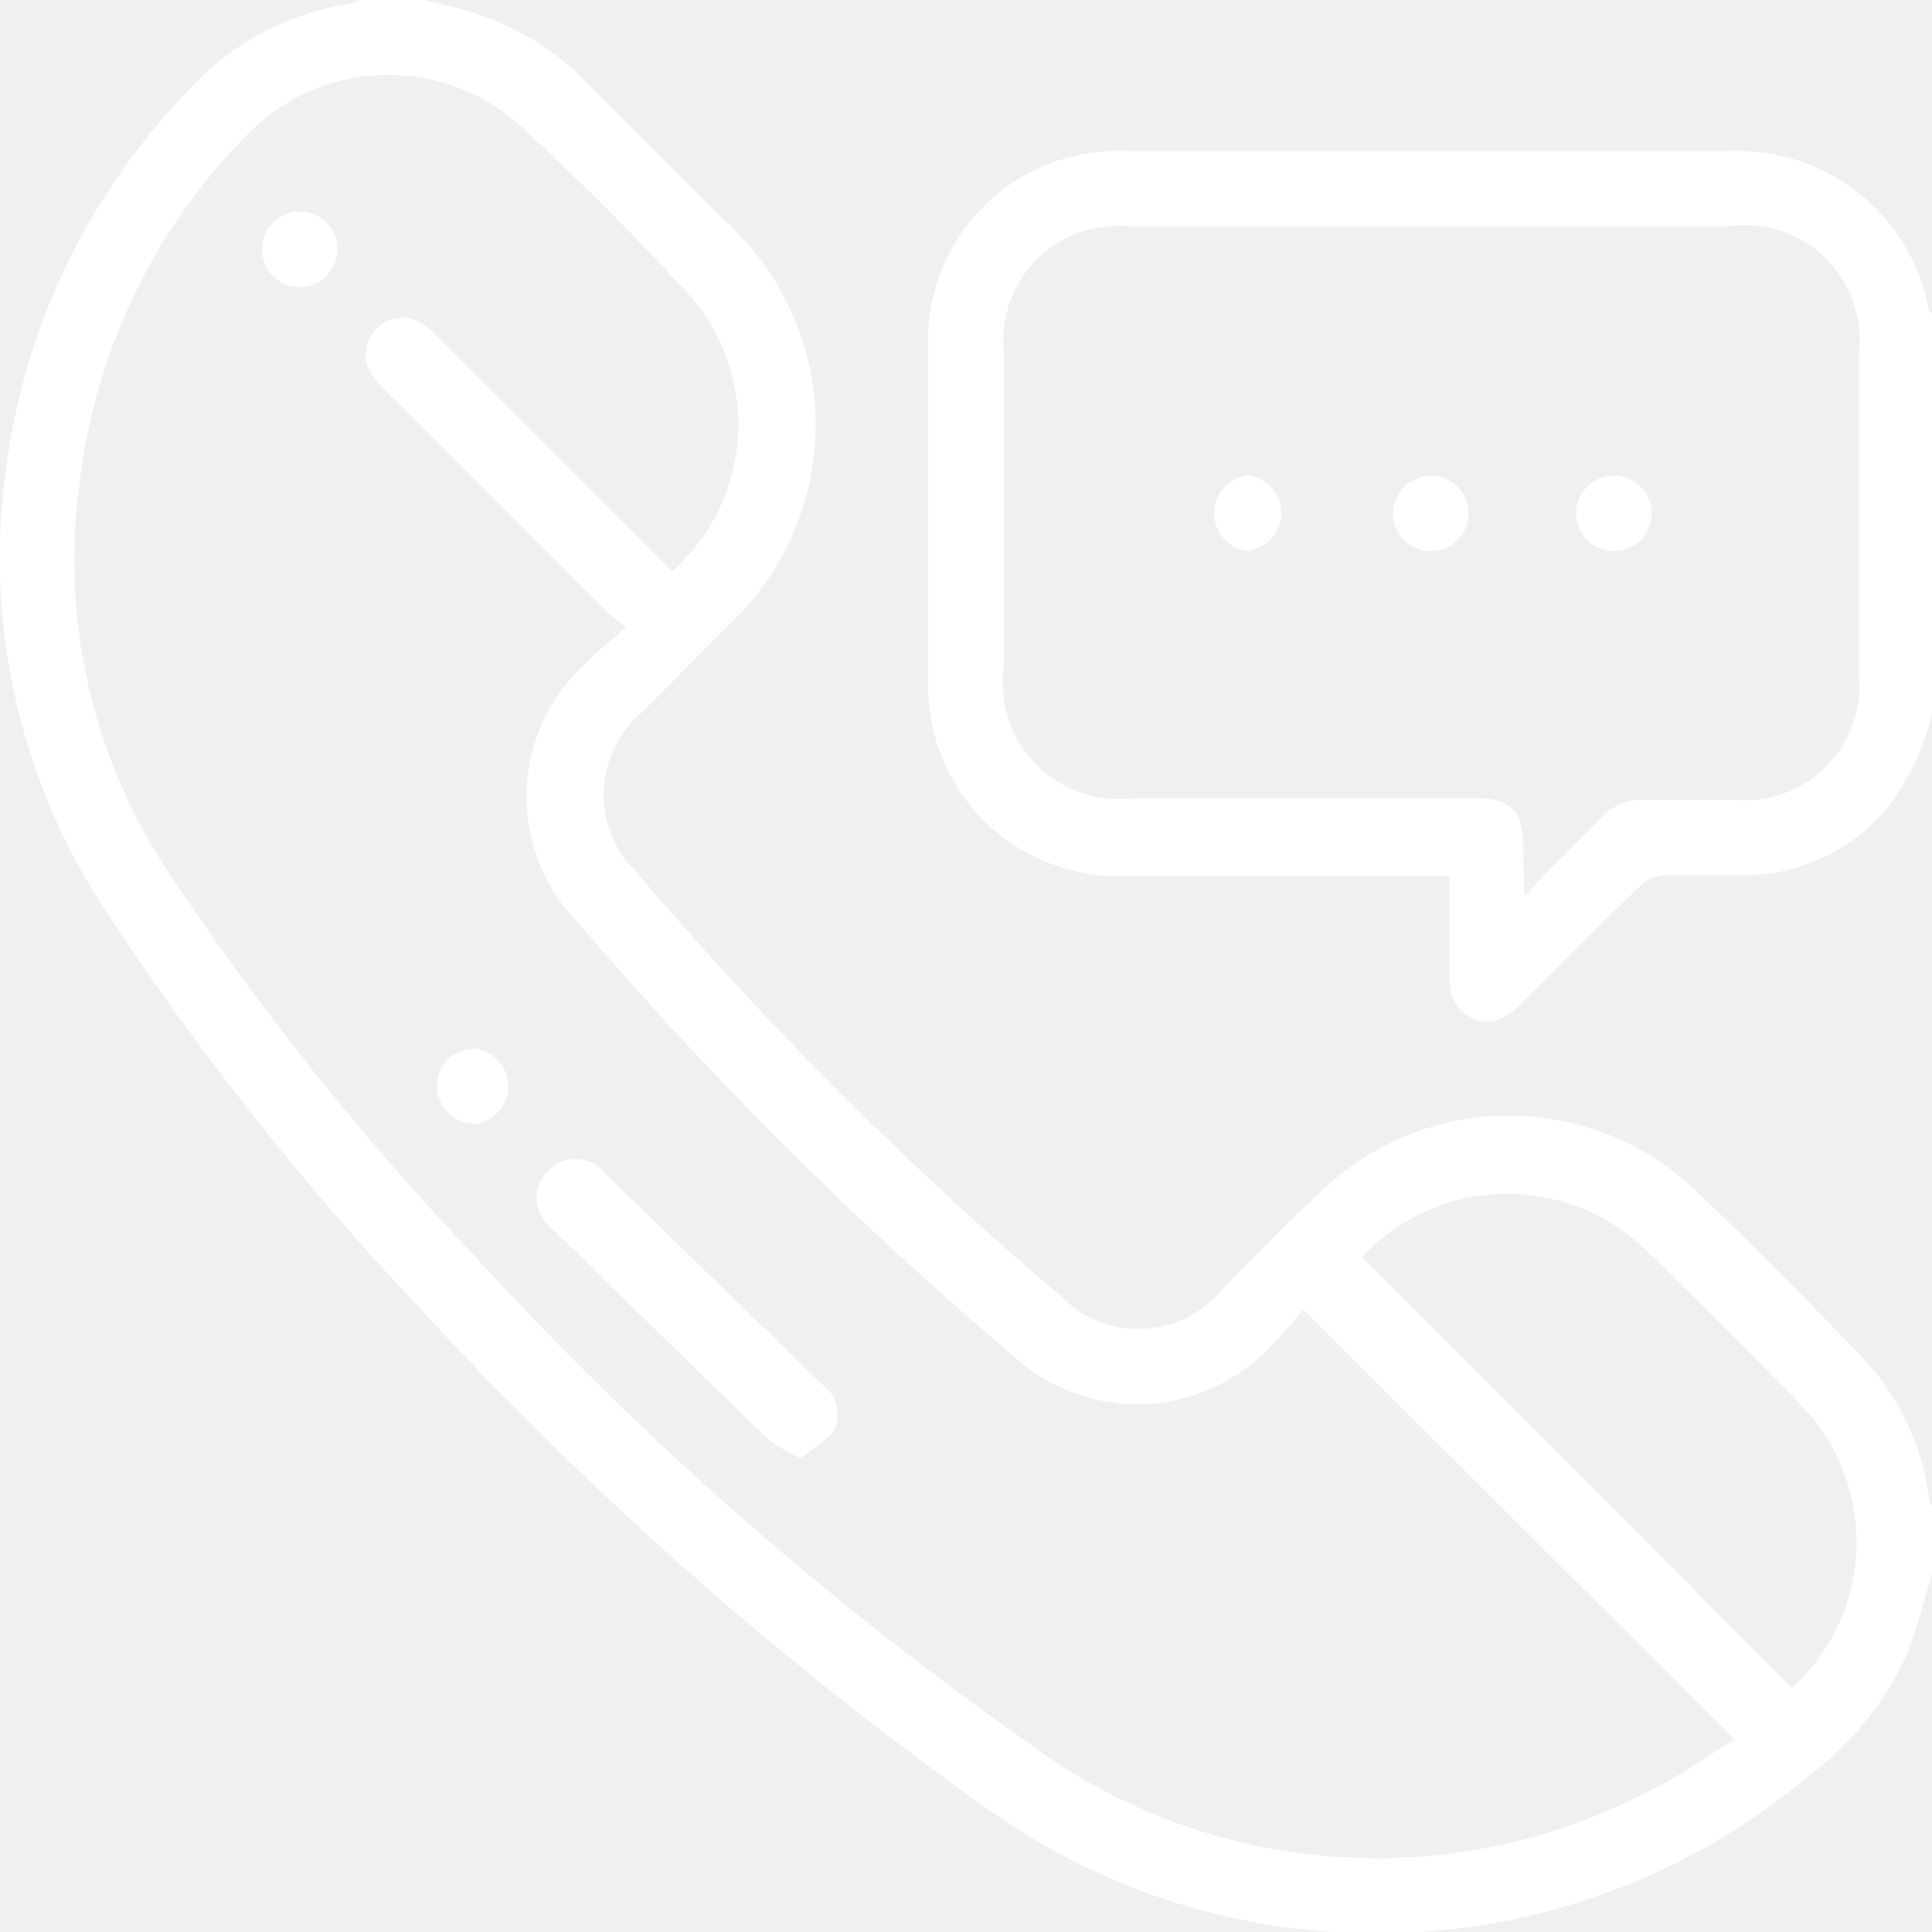
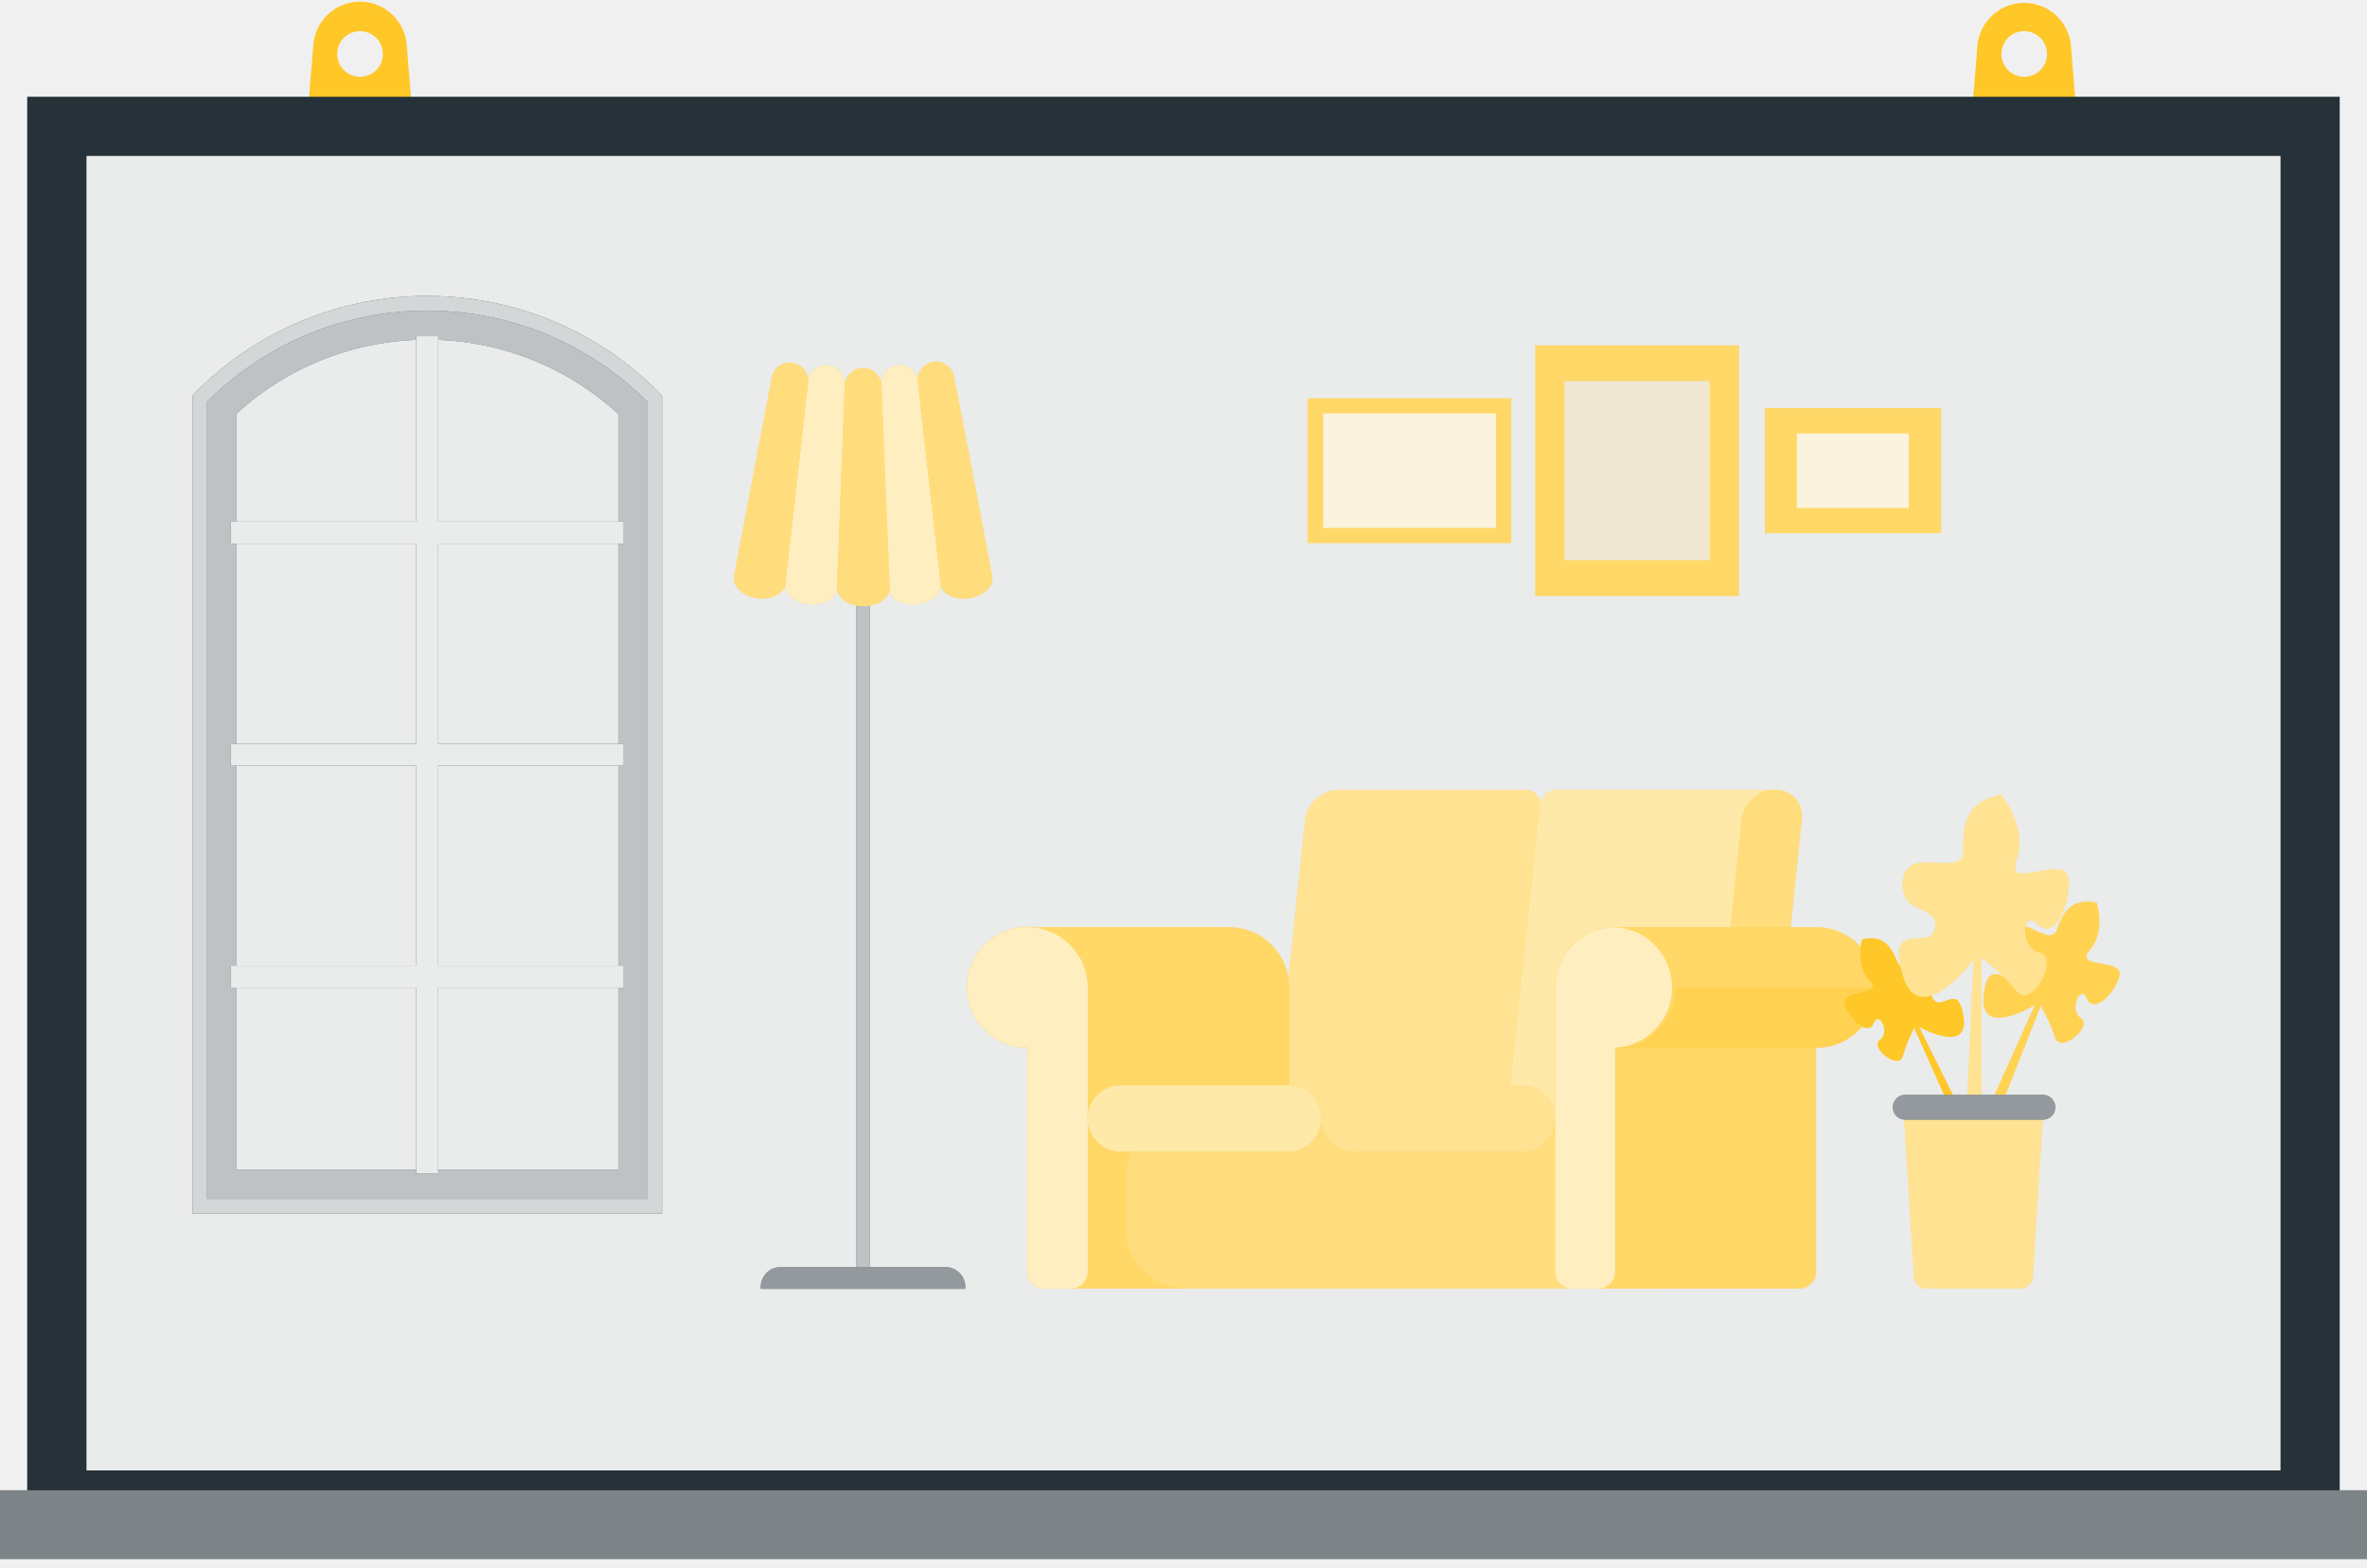
- <svg xmlns="http://www.w3.org/2000/svg" viewBox="0 0 42.94 42.93">
-   <path d="M46.51,38.46c-.18.6-.32,1.21-.55,1.78A7,7,0,0,1,43.72,43a14.91,14.91,0,0,1-18.31.62A80.45,80.45,0,0,1,12.83,32.49a63.43,63.43,0,0,1-7-8.89A14.27,14.27,0,0,1,3.7,13.93a14.81,14.81,0,0,1,4-8.37,6.12,6.12,0,0,1,3.72-2,.91.91,0,0,0,.14-.07H13c.37.09.75.17,1.12.29A6.19,6.19,0,0,1,16.69,5.4l3.08,3.08a6.1,6.1,0,0,1,0,8.9l-1.92,1.93a2.4,2.4,0,0,0-.13,3.57,82.07,82.07,0,0,0,9.42,9.41,2.4,2.4,0,0,0,3.57-.12c.76-.76,1.5-1.54,2.3-2.27a6,6,0,0,1,8.19,0c1.26,1.18,2.47,2.42,3.68,3.67a5.63,5.63,0,0,1,1.57,3.26.71.71,0,0,0,.08.18Zm-28-22.27a4.36,4.36,0,0,0,.33-6.2c-1.18-1.28-2.42-2.52-3.7-3.7A4.37,4.37,0,0,0,9,6.55,13.16,13.16,0,0,0,5.37,14a12.57,12.57,0,0,0,1.86,8.75,62.67,62.67,0,0,0,6.91,8.68A75.46,75.46,0,0,0,26.33,42.16a13,13,0,0,0,14,1.08c.63-.31,1.2-.73,1.79-1.09L32.54,32.6c-.22.25-.45.54-.71.79a4.06,4.06,0,0,1-5.79.19A84.93,84.93,0,0,1,16.42,24a4,4,0,0,1,.19-5.79c.25-.26.54-.48.88-.78-.21-.17-.34-.25-.45-.36l-4.87-4.86a3.44,3.44,0,0,1-.35-.41.82.82,0,0,1,1.09-1.15,2.79,2.79,0,0,1,.42.35l3.79,3.79ZM43.4,41a4.37,4.37,0,0,0,.15-6.33c-1.1-1.14-2.22-2.25-3.35-3.35a4.42,4.42,0,0,0-6.36.11Z" transform="translate(-3.57 -3.49)" style="fill:#fff" />
-   <path d="M46.51,19.34a5.54,5.54,0,0,1-1,2.12,4.2,4.2,0,0,1-3,1.48c-.64,0-1.29,0-1.93,0a.86.86,0,0,0-.54.22c-.89.86-1.77,1.75-2.65,2.63-.3.3-.62.53-1.07.34s-.55-.58-.54-1c0-.71,0-1.42,0-2.17H28.58a4.23,4.23,0,0,1-4.38-4.39V11.23a4.21,4.21,0,0,1,4.38-4.38c4.47,0,8.94,0,13.42,0a4.32,4.32,0,0,1,4.44,3.52s.05.07.07.1ZM37.45,23.4c.63-.64,1.17-1.18,1.7-1.73a1.23,1.23,0,0,1,1-.4c.66,0,1.32,0,2,0a2.55,2.55,0,0,0,2.74-2.75V11.31A2.55,2.55,0,0,0,42,8.52H28.66a2.55,2.55,0,0,0-2.78,2.79c0,2.35,0,4.7,0,7a2.59,2.59,0,0,0,2.91,2.92h7.63c.71,0,1,.31,1,1Z" transform="translate(-3.57 -3.49)" style="fill:#fff" />
-   <path d="M21.37,35.9a3.75,3.75,0,0,1-.69-.39q-2.46-2.37-4.89-4.77a.82.82,0,0,1,0-1.26.83.83,0,0,1,1.23.09l4.84,4.71a.8.8,0,0,1,.25,1C21.92,35.54,21.62,35.69,21.37,35.9Z" transform="translate(-3.57 -3.49)" style="fill:#fff" />
-   <path d="M13.28,27.61a.82.82,0,0,1,.84-.81.84.84,0,0,1,0,1.67A.86.86,0,0,1,13.28,27.61Z" transform="translate(-3.57 -3.49)" style="fill:#fff" />
-   <path d="M10.23,8.19A.84.84,0,1,1,9.39,9,.85.85,0,0,1,10.23,8.19Z" transform="translate(-3.57 -3.49)" style="fill:#fff" />
-   <path d="M31.3,14.06a.84.84,0,0,1,0,1.67.84.84,0,0,1,0-1.67Z" transform="translate(-3.57 -3.49)" style="fill:#fff" />
-   <path d="M35.37,14.06a.84.84,0,1,1-.84.82A.86.86,0,0,1,35.37,14.06Z" transform="translate(-3.57 -3.49)" style="fill:#fff" />
-   <path d="M39.44,14.06a.84.84,0,1,1-.84.82A.84.84,0,0,1,39.44,14.06Z" transform="translate(-3.57 -3.49)" style="fill:#fff" />
+ <svg xmlns="http://www.w3.org/2000/svg" width="228" height="151" fill="none">
+   <path fill="#FFC727" d="M39.18 4.37a4.51 4.51 0 0 0-9 0l-.48 5.8h9.95l-.47-5.8Zm-4.5 3.03a2.2 2.2 0 1 1 0-4.4 2.2 2.2 0 0 1 0 4.4Zm164.8-3.03a4.52 4.52 0 0 0-9 0l-.48 5.8h9.95l-.47-5.8Zm-4.5 3.03a2.2 2.2 0 1 1 0-4.4 2.2 2.2 0 0 1 0 4.4Z" />
+   <path fill="#263238" d="M225.37 9.32H2.62v138h222.75v-138Z" />
+   <path fill="#fff" d="M219.67 15.02H8.33v126.61h211.34V15.02Z" opacity=".9" />
+   <path fill="#263238" d="M228 143.54H0v6.62h228v-6.62Z" />
+   <path fill="#fff" d="M228 143.54H0v6.62h228v-6.62Z" opacity=".4" />
+   <path fill="#263238" d="M63.77 116.88H18.54V38.11l.4-.42a31.44 31.44 0 0 1 44.42 0l.41.42v78.76Zm-42.42-2.82h39.6V39.29a28.6 28.6 0 0 0-39.6 0v74.77Z" />
+   <path fill="#fff" d="M63.77 116.88H18.54V38.11l.4-.42a31.44 31.44 0 0 1 44.42 0l.41.42v78.76Zm-42.42-2.82h39.6V39.29a28.6 28.6 0 0 0-39.6 0v74.77Z" opacity=".8" />
+   <path fill="#263238" d="M62.37 115.47H19.95V38.69l.43-.41a29.85 29.85 0 0 1 20.78-8.36 29.85 29.85 0 0 1 20.77 8.36l.44.41v76.78Zm-39.61-2.82h36.79V39.87a27.23 27.23 0 0 0-36.8 0v72.78Z" />
+   <path fill="#fff" d="M62.37 115.47H19.95V38.69l.43-.41a29.85 29.85 0 0 1 20.78-8.36 29.85 29.85 0 0 1 20.77 8.36l.44.41v76.78Zm-39.61-2.82h36.79V39.87a27.23 27.23 0 0 0-36.8 0v72.78Z" opacity=".7" />
+   <path fill="#263238" d="M60.08 52.36v-2.12H42.21V32.38H40.1v17.86H22.22v2.12H40.1v19.27H22.22v2.12H40.1v19.28H22.22v2.1H40.1v17.88h2.11V95.13h17.87v-2.1H42.21V73.75h17.87v-2.12H42.21V52.36h17.87Z" />
+   <path fill="#fff" d="M60.08 52.36v-2.12H42.21V32.38H40.1v17.86H22.22v2.12H40.1v19.27H22.22v2.12H40.1v19.28H22.22v2.1H40.1v17.88h2.11V95.13h17.87v-2.1H42.21V73.75h17.87v-2.12H42.21V52.36h17.87Z" opacity=".9" />
+   <path fill="#263238" d="M83.8 46.97h-1.34v77.1h1.33v-77.1Z" />
+   <path fill="#fff" d="M83.8 46.97h-1.34v77.1h1.33v-77.1Z" opacity=".7" />
+   <path fill="#FFC727" d="M81.37 37.08a1.77 1.77 0 0 0-3.53-.27c-.72 6.49-1.46 12.97-2.2 19.47-.1.93.95 1.8 2.37 1.92 1.4.1 2.59-.61 2.62-1.55l.74-19.57Zm7.05-.27a1.77 1.77 0 0 0-3.53.27l.74 19.56c0 .94 1.21 1.7 2.62 1.55 1.42-.14 2.48-.99 2.37-1.92l-2.2-19.46Z" />
+   <path fill="#fff" d="M81.37 37.08a1.77 1.77 0 0 0-3.53-.27c-.72 6.49-1.46 12.97-2.2 19.47-.1.93.95 1.8 2.37 1.92 1.4.1 2.59-.61 2.62-1.55l.74-19.57Zm7.05-.27a1.77 1.77 0 0 0-3.53.27l.74 19.56c0 .94 1.21 1.7 2.62 1.55 1.42-.14 2.48-.99 2.37-1.92l-2.2-19.46Z" opacity=".7" />
+   <path fill="#FFC727" d="M77.84 36.81a1.77 1.77 0 0 0-3.49-.52l-3.66 19.23c-.18.91.84 1.88 2.21 2.1 1.37.22 2.63-.42 2.74-1.35.74-6.48 1.48-12.97 2.2-19.46Zm7.06.27a1.77 1.77 0 0 0-3.53 0l-.74 19.56c0 .94 1.08 1.75 2.54 1.75 1.45 0 2.54-.8 2.54-1.75l-.82-19.56Zm7.01-.79a1.77 1.77 0 0 0-3.5.52l2.2 19.47c.12.93 1.34 1.56 2.75 1.34 1.4-.2 2.4-1.18 2.22-2.1a3846 3846 0 0 0-3.67-19.23Z" />
+   <path fill="#fff" d="M77.84 36.81a1.77 1.77 0 0 0-3.49-.52l-3.66 19.23c-.18.91.84 1.88 2.21 2.1 1.37.22 2.63-.42 2.74-1.35.74-6.48 1.48-12.97 2.2-19.46Zm7.06.27a1.77 1.77 0 0 0-3.53 0l-.74 19.56c0 .94 1.08 1.75 2.54 1.75 1.45 0 2.54-.8 2.54-1.75l-.82-19.56Zm7.01-.79a1.77 1.77 0 0 0-3.5.52l2.2 19.47c.12.93 1.34 1.56 2.75 1.34 1.4-.2 2.4-1.18 2.22-2.1a3846 3846 0 0 0-3.67-19.23Z" opacity=".4" />
+   <path fill="#263238" d="M92.98 124.14a1.92 1.92 0 0 0-1.95-2.1h-15.8a1.92 1.92 0 0 0-1.95 2.1h19.7Z" />
+   <path fill="#fff" d="M92.98 124.14a1.92 1.92 0 0 0-1.95-2.1h-15.8a1.92 1.92 0 0 0-1.95 2.1h19.7Z" opacity=".5" />
+   <path fill="#FFC727" d="M170.97 76.08h-21.03a1.7 1.7 0 0 0-1.63 1.47l-3.38 31.89a1.32 1.32 0 0 0 .32 1.04 1.3 1.3 0 0 0 1 .43h21.06l3.66-34.83Z" />
+   <path fill="#fff" d="M170.97 76.08h-21.03a1.7 1.7 0 0 0-1.63 1.47l-3.38 31.89a1.32 1.32 0 0 0 .32 1.04 1.3 1.3 0 0 0 1 .43h21.06l3.66-34.83Z" opacity=".6" />
+   <path fill="#FFC727" d="m122.66 108 3.05-29.01a3.3 3.3 0 0 1 3.21-2.9H147a1.3 1.3 0 0 1 1.31 1.47l-3.38 31.88a1.7 1.7 0 0 1-1.63 1.47h-18.04a2.56 2.56 0 0 1-2.52-1.81 2.41 2.41 0 0 1-.08-1.1Z" />
+   <path fill="#fff" d="m122.66 108 3.05-29.01a3.3 3.3 0 0 1 3.21-2.9H147a1.3 1.3 0 0 1 1.31 1.47l-3.38 31.88a1.7 1.7 0 0 1-1.63 1.47h-18.04a2.56 2.56 0 0 1-2.52-1.81 2.41 2.41 0 0 1-.08-1.1Z" opacity=".5" />
+   <path fill="#FFC727" d="M167.76 78.96a3.3 3.3 0 0 1 3.2-2.9 2.54 2.54 0 0 1 2.6 2.9c-.12 1.25-2.9 27.77-3.04 29.01a3.31 3.31 0 0 1-3.21 2.91 2.53 2.53 0 0 1-2.52-1.8c-.1-.36-.13-.74-.08-1.1.15-.99 2.94-27.98 3.05-29.02Z" />
+   <path fill="#fff" d="M167.76 78.96a3.3 3.3 0 0 1 3.2-2.9 2.54 2.54 0 0 1 2.6 2.9c-.12 1.25-2.9 27.77-3.04 29.01a3.31 3.31 0 0 1-3.21 2.91 2.53 2.53 0 0 1-2.52-1.8c-.1-.36-.13-.74-.08-1.1.15-.99 2.94-27.98 3.05-29.02Z" opacity=".4" />
+   <path fill="#FFC727" d="M118.3 89.3H98.98a5.81 5.81 0 0 0 0 11.62v21.57a1.64 1.64 0 0 0 1.63 1.63h21.94a1.64 1.64 0 0 0 1.63-1.63V95.1a5.8 5.8 0 0 0-5.86-5.8Z" />
+   <path fill="#fff" d="M118.3 89.3H98.98a5.81 5.81 0 0 0 0 11.62v21.57a1.64 1.64 0 0 0 1.63 1.63h21.94a1.64 1.64 0 0 0 1.63-1.63V95.1a5.8 5.8 0 0 0-5.86-5.8Z" opacity=".3" />
+   <path fill="#FFC727" d="M98.97 89.3a5.81 5.81 0 0 0 0 11.62v21.57a1.64 1.64 0 0 0 1.63 1.63h2.54a1.64 1.64 0 0 0 1.64-1.63V95.1a5.81 5.81 0 0 0-5.81-5.8Z" />
+   <path fill="#fff" d="M98.97 89.3a5.81 5.81 0 0 0 0 11.62v21.57a1.64 1.64 0 0 0 1.63 1.63h2.54a1.64 1.64 0 0 0 1.64-1.63V95.1a5.81 5.81 0 0 0-5.81-5.8Z" opacity=".7" />
+   <path fill="#FFC727" d="M114.29 124.12h45.97a5.9 5.9 0 0 0 5.9-5.9v-4.61a5.9 5.9 0 0 0-5.9-5.9h-45.97a5.9 5.9 0 0 0-5.9 5.9v4.61a5.9 5.9 0 0 0 5.9 5.9Z" />
+   <path fill="#fff" d="M114.29 124.12h45.97a5.9 5.9 0 0 0 5.9-5.9v-4.61a5.9 5.9 0 0 0-5.9-5.9h-45.97a5.9 5.9 0 0 0-5.9 5.9v4.61a5.9 5.9 0 0 0 5.9 5.9Z" opacity=".4" />
+   <path fill="#FFC727" d="M149.78 107.73a3.2 3.2 0 0 0-3.2-3.2H130.5a3.2 3.2 0 1 0-.02 6.4h16.08a3.21 3.21 0 0 0 3.22-3.2Z" />
+   <path fill="#fff" d="M149.78 107.73a3.2 3.2 0 0 0-3.2-3.2H130.5a3.2 3.2 0 1 0-.02 6.4h16.08a3.21 3.21 0 0 0 3.22-3.2Z" opacity=".5" />
+   <path fill="#FFC727" d="M127.28 107.73a3.2 3.2 0 0 0-3.2-3.2H108a3.19 3.19 0 0 0-3 4.43 3.2 3.2 0 0 0 2.96 1.97h16.08a3.2 3.2 0 0 0 3.24-3.2Z" />
+   <path fill="#fff" d="M127.28 107.73a3.2 3.2 0 0 0-3.2-3.2H108a3.19 3.19 0 0 0-3 4.43 3.2 3.2 0 0 0 2.96 1.97h16.08a3.2 3.2 0 0 0 3.24-3.2Z" opacity=".6" />
+   <path fill="#FFC727" d="M155.59 89.3h19.35a5.81 5.81 0 1 1 0 11.62v21.57a1.63 1.63 0 0 1-1.63 1.63h-21.9a1.64 1.64 0 0 1-1.63-1.63V95.1a5.8 5.8 0 0 1 5.8-5.8Z" />
+   <path fill="#fff" d="M155.59 89.3h19.35a5.81 5.81 0 1 1 0 11.62v21.57a1.63 1.63 0 0 1-1.63 1.63h-21.9a1.64 1.64 0 0 1-1.63-1.63V95.1a5.8 5.8 0 0 1 5.8-5.8Z" opacity=".3" />
+   <path fill="#FFC727" d="M155.59 89.3a5.82 5.82 0 0 1 0 11.62v21.57a1.63 1.63 0 0 1-1.63 1.63h-2.54a1.63 1.63 0 0 1-1.63-1.63V95.1a5.8 5.8 0 0 1 5.8-5.8Z" />
+   <path fill="#fff" d="M155.59 89.3a5.82 5.82 0 0 1 0 11.62v21.57a1.63 1.63 0 0 1-1.63 1.63h-2.54a1.63 1.63 0 0 1-1.63-1.63V95.1a5.8 5.8 0 0 1 5.8-5.8Z" opacity=".7" />
+   <path fill="#FFC727" d="M161.4 95.1h19.36a5.82 5.82 0 0 1-5.82 5.82H155.6a5.81 5.81 0 0 0 5.8-5.81Z" />
+   <path fill="#fff" d="M161.4 95.1h19.36a5.82 5.82 0 0 1-5.82 5.82H155.6a5.81 5.81 0 0 0 5.8-5.81Z" opacity=".2" />
+   <path fill="#FFC727" d="M147.88 57.41h19.62V33.27h-19.62V57.4Zm-21.91-5.11h19.6V38.37h-19.6V52.3Zm60.99-13H170v12.06h16.97V39.31Z" />
+   <path fill="#fff" d="M147.88 57.41h19.62V33.27h-19.62V57.4Zm-21.91-5.11h19.6V38.37h-19.6V52.3Zm60.99-13H170v12.06h16.97V39.31Z" opacity=".3" />
+   <path fill="#EBEBEB" d="M150.68 53.96h14.01V36.7h-14.01v17.25Z" opacity=".8" />
+   <path fill="#FAFAFA" d="M127.47 50.85h16.62V39.82h-16.63v11.03Zm56.4-9.1h-10.8v7.17h10.8v-7.17Z" opacity=".8" />
+   <path fill="#FFC727" d="m189.16 107.57-4.29-8.65s4.77 2.67 4.28-.9c-.48-3.57-2.09-.55-2.93-1.79-.85-1.23 1.77-1.55.59-3.43-1.18-1.89-3.39 1.52-4.06-.2-.68-1.72-1.54-2.54-3.39-2.12 0 0-.73 2.46.75 4 1.47 1.52-3.07.72-2.4 2.36.65 1.64 2.3 2.94 2.79 1.7.49-1.25 1.6.9.57 1.64-1.02.72 1.84 2.96 2.22 1.55a14 14 0 0 1 1.1-2.71l4.13 9.3.64-.75Zm2.32-.68 4.53-10.09s-5.33 3.28-4.94-.85c.4-4.12 2.37-.72 3.28-2.16.91-1.45-2.09-1.7-.85-3.91 1.25-2.22 3.94 1.59 4.65-.4.71-2 1.64-2.96 3.8-2.55 0 0 .95 2.79-.67 4.6-1.62 1.83 3.54.7 2.85 2.61-.68 1.92-2.53 3.46-3.12 2.03-.58-1.44-1.78 1.1-.57 1.9 1.2.8-1.98 3.47-2.48 1.87a16.47 16.47 0 0 0-1.38-3.06l-4.3 10.86-.8-.85Z" />
+   <path fill="#fff" d="m191.48 106.89 4.53-10.09s-5.33 3.28-4.94-.85c.4-4.12 2.37-.72 3.28-2.16.91-1.45-2.09-1.7-.85-3.91 1.25-2.22 3.94 1.59 4.65-.4.71-2 1.64-2.96 3.8-2.55 0 0 .95 2.79-.67 4.6-1.62 1.83 3.54.7 2.85 2.61-.68 1.92-2.53 3.46-3.12 2.03-.58-1.44-1.78 1.1-.57 1.9 1.2.8-1.98 3.47-2.48 1.87a16.47 16.47 0 0 0-1.38-3.06l-4.3 10.86-.8-.85Z" opacity=".2" />
+   <path fill="#FFC727" d="m189.4 107.84.7-15.39s-5.24 6.97-6.84 1.44c-1.6-5.54 2.7-2.14 3.14-4.5.44-2.35-3.58-1.13-3.09-4.64.5-3.51 5.93.05 5.82-2.9-.11-2.96.62-4.68 3.61-5.31 0 0 2.65 3.14 1.5 6.32-1.17 3.18 4.93-.9 5.03 1.91.09 2.82-1.48 5.78-3 4.24-1.54-1.55-1.75 2.35.2 2.75 1.96.41-.76 5.52-2.23 3.7a22.65 22.65 0 0 0-3.39-3.25v16.26l-1.45-.63Z" />
+   <path fill="#fff" d="m189.4 107.84.7-15.39s-5.24 6.97-6.84 1.44c-1.6-5.54 2.7-2.14 3.14-4.5.44-2.35-3.58-1.13-3.09-4.64.5-3.51 5.93.05 5.82-2.9-.11-2.96.62-4.68 3.61-5.31 0 0 2.65 3.14 1.5 6.32-1.17 3.18 4.93-.9 5.03 1.91.09 2.82-1.48 5.78-3 4.24-1.54-1.55-1.75 2.35.2 2.75 1.96.41-.76 5.52-2.23 3.7a22.65 22.65 0 0 0-3.39-3.25v16.26l-1.45-.63Z" opacity=".5" />
+   <path fill="#FFC727" d="M185.56 124.12h9.06a1.21 1.21 0 0 0 1.2-1.13l.96-15.64a1.22 1.22 0 0 0-.32-.89 1.21 1.21 0 0 0-.87-.38h-11a1.2 1.2 0 0 0-1.2 1.27l.97 15.62a1.18 1.18 0 0 0 1.2 1.15Z" />
+   <path fill="#fff" d="M185.56 124.12h9.06a1.21 1.21 0 0 0 1.2-1.13l.96-15.64a1.22 1.22 0 0 0-.32-.89 1.21 1.21 0 0 0-.87-.38h-11a1.2 1.2 0 0 0-1.2 1.27l.97 15.62a1.18 1.18 0 0 0 1.2 1.15Z" opacity=".5" />
+   <path fill="#263238" d="M196.78 105.45h-13.26a1.2 1.2 0 1 0 0 2.4h13.26a1.2 1.2 0 1 0 0-2.4Z" />
+   <path fill="#fff" d="M196.78 105.45h-13.26a1.2 1.2 0 1 0 0 2.4h13.26a1.2 1.2 0 1 0 0-2.4Z" opacity=".5" />
</svg>
